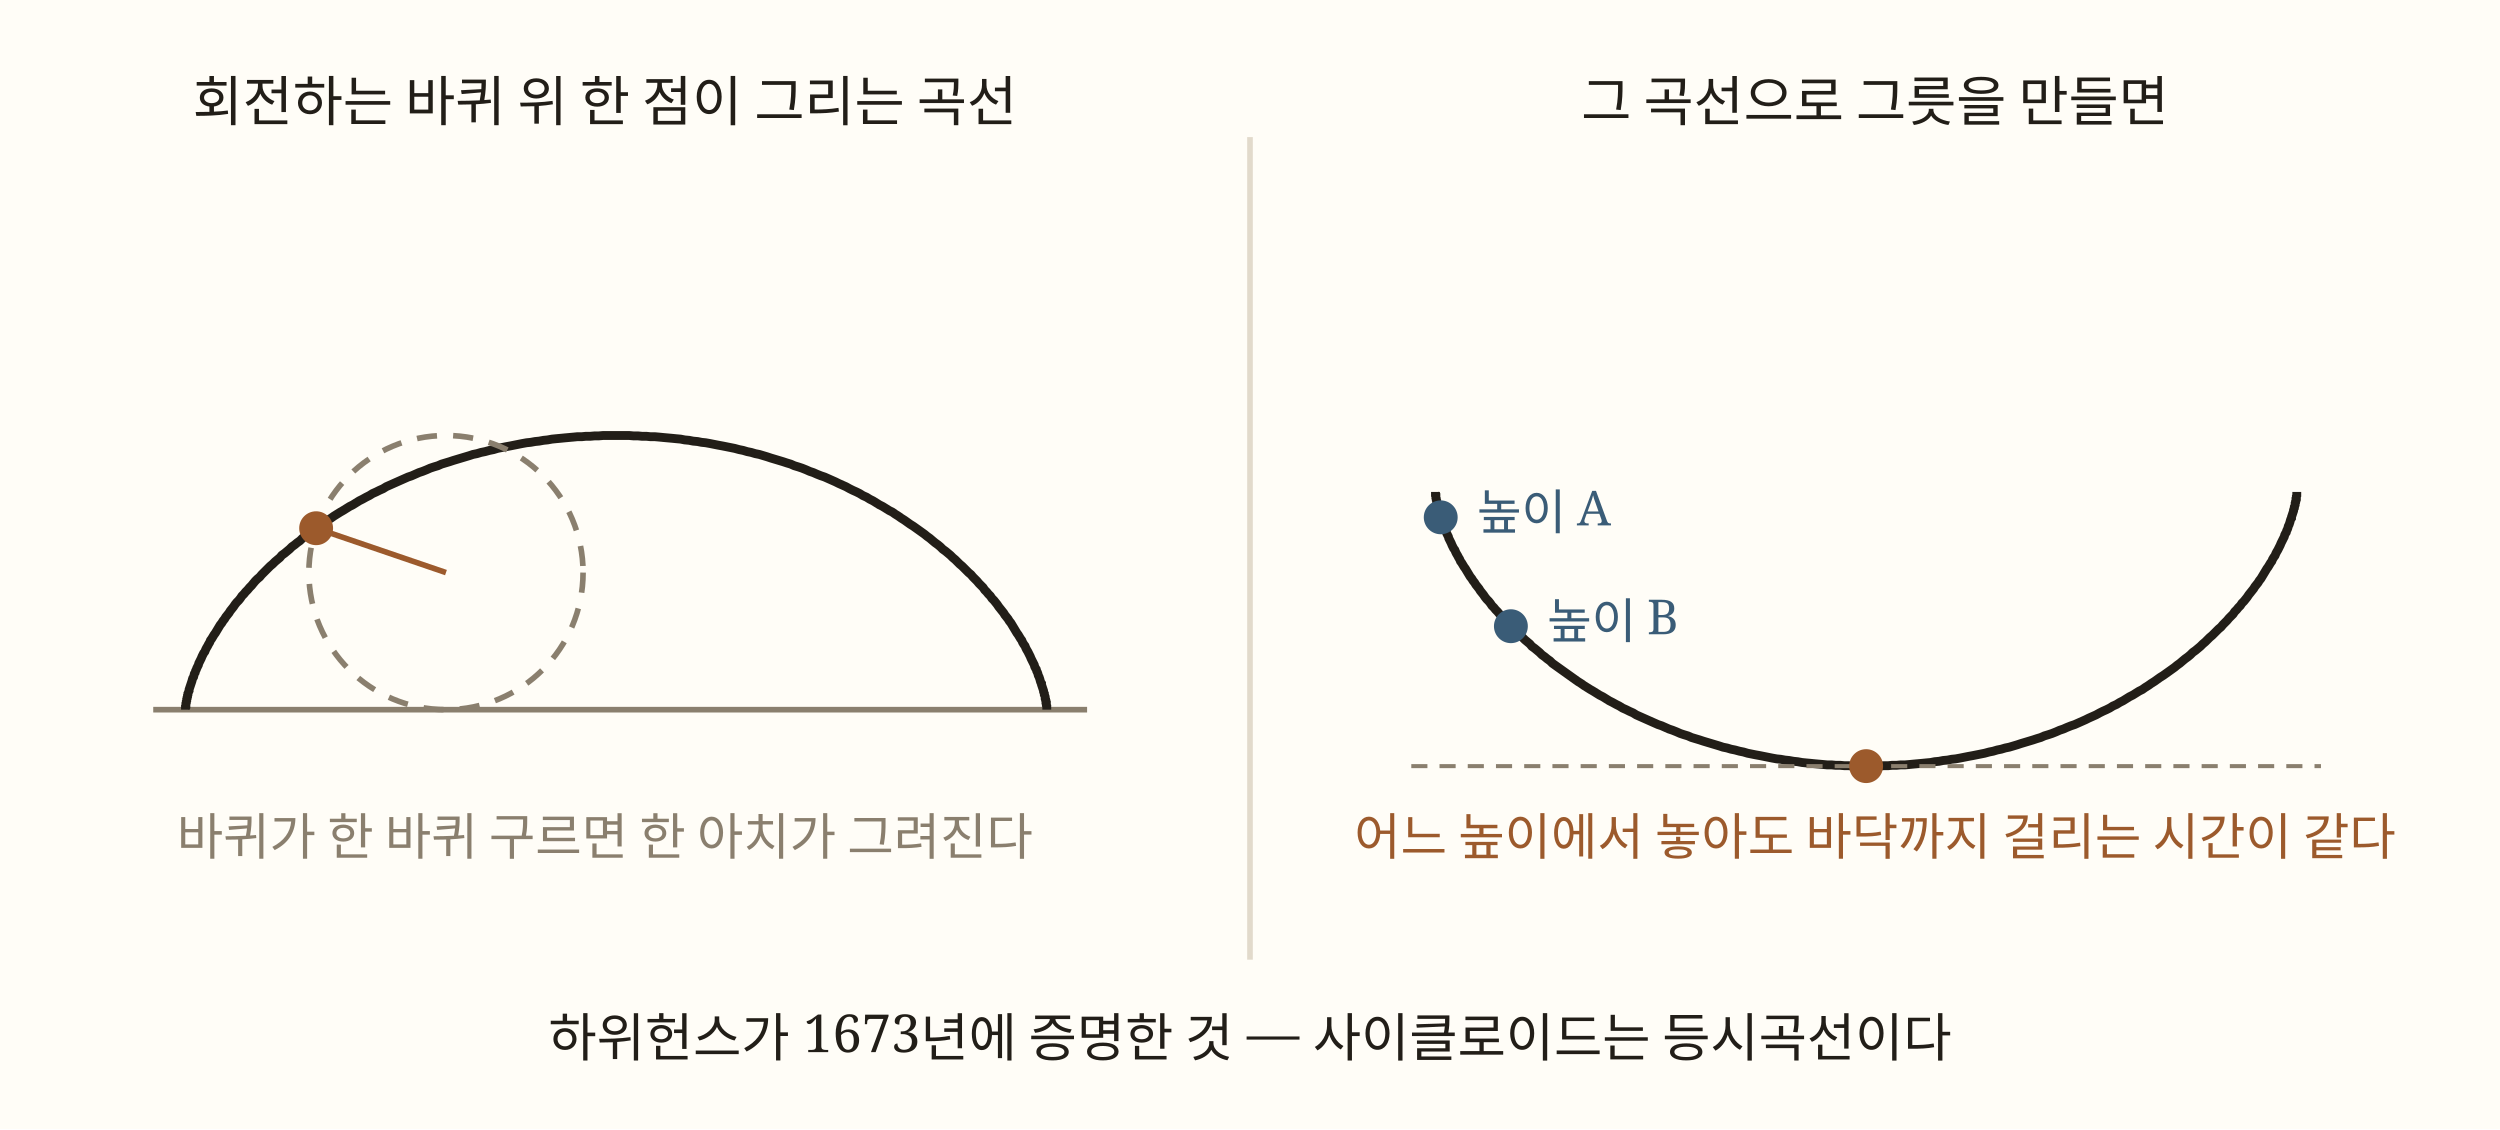
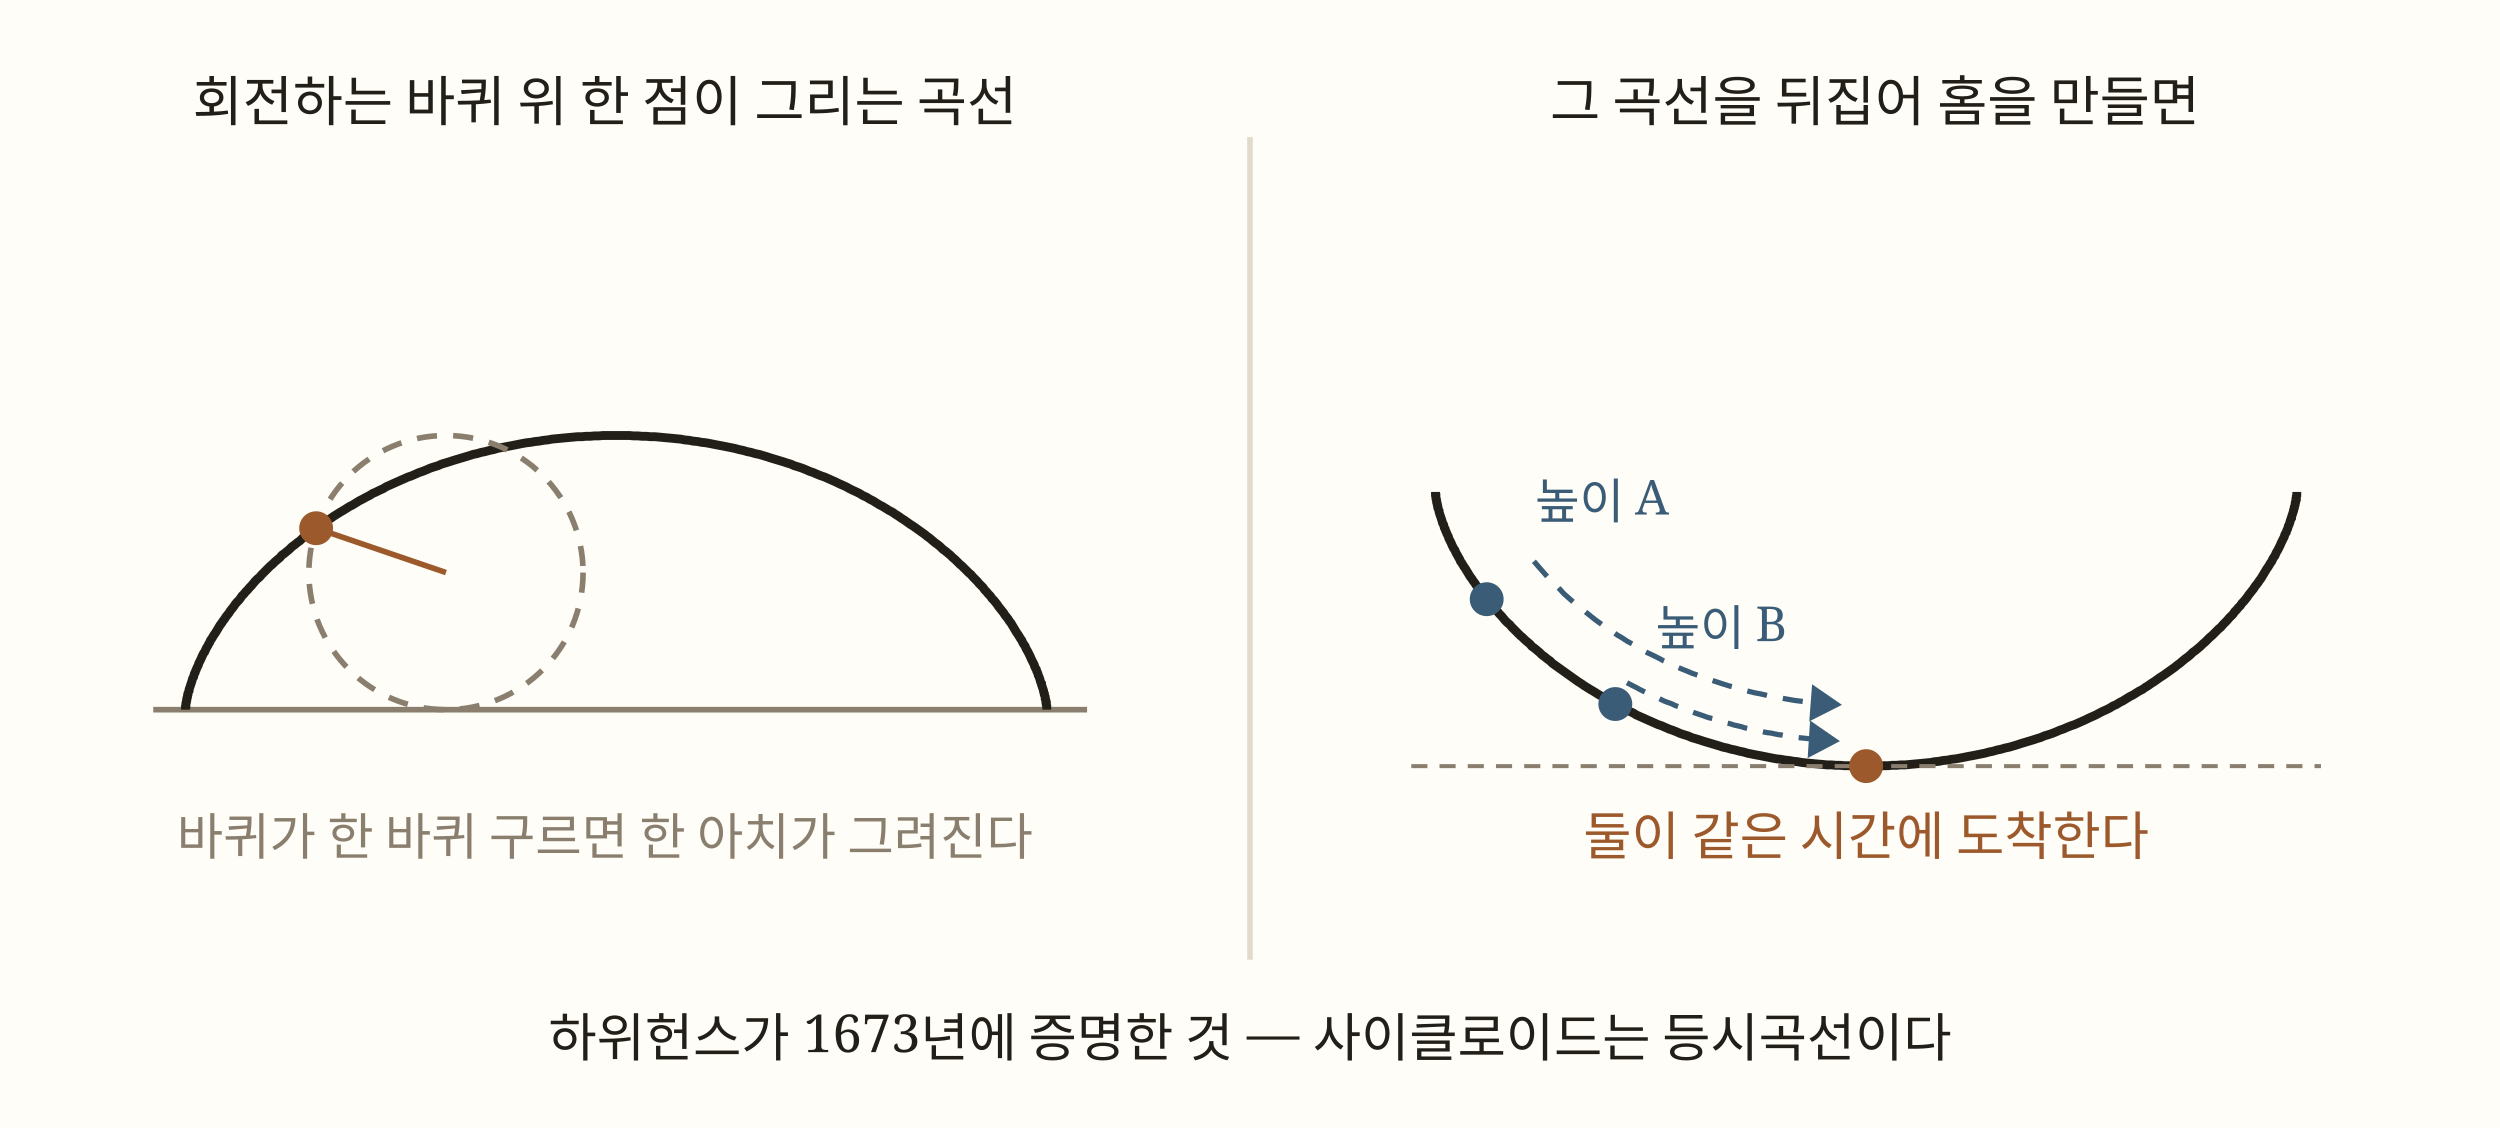
- <svg xmlns="http://www.w3.org/2000/svg" viewBox="0 0 620 280" role="img" aria-label="바퀴가 굴러 그리는 사이클로이드와, 어디서 놓아도 바닥까지 같은 시간이 걸리는 사이클로이드 그릇">
+ <svg xmlns="http://www.w3.org/2000/svg" viewBox="0 0 620 280" role="img" aria-label="바퀴가 굴러 그리는 사이클로이드와, 그 곡선을 뒤집은 홈에서 어느 높이에서 놓아도 바닥까지 같은 시간이 걸린다는 것">
  <rect width="620" height="280" fill="#FFFDF7" />
  <line x1="310" y1="34" x2="310" y2="238" stroke="#E2DACB" stroke-width="1.4" />
  <text x="150" y="30" font-family="EB Garamond, Georgia, serif" font-size="13.5" fill="#221E18" text-anchor="middle">회전하는 바퀴 위 한 점이 그리는 곡선</text>
  <line x1="38.0" y1="176.0" x2="269.6" y2="176.0" stroke="#8A7F6E" stroke-width="1.4" />
  <polyline points="46.0,176.0 46.0,176.0 46.0,176.0 46.0,176.0 46.0,175.9 46.0,175.9 46.0,175.8 46.0,175.8 46.0,175.7 46.0,175.7 46.0,175.6 46.0,175.5 46.0,175.4 46.0,175.3 46.1,175.2 46.1,175.1 46.1,174.9 46.1,174.8 46.1,174.6 46.1,174.5 46.2,174.3 46.2,174.2 46.2,174.0 46.3,173.8 46.3,173.6 46.3,173.4 46.4,173.2 46.4,173.0 46.5,172.8 46.5,172.5 46.6,172.3 46.6,172.0 46.7,171.8 46.8,171.5 46.9,171.3 46.9,171.0 47.0,170.7 47.1,170.4 47.2,170.1 47.3,169.8 47.4,169.5 47.5,169.2 47.6,168.9 47.7,168.5 47.8,168.2 48.0,167.9 48.1,167.5 48.2,167.1 48.4,166.8 48.5,166.4 48.7,166.0 48.8,165.7 49.0,165.3 49.2,164.9 49.3,164.5 49.5,164.1 49.7,163.7 49.9,163.3 50.1,162.8 50.3,162.4 50.5,162.0 50.8,161.6 51.0,161.1 51.2,160.7 51.5,160.2 51.7,159.8 52.0,159.3 52.2,158.8 52.5,158.4 52.8,157.9 53.1,157.4 53.4,157.0 53.7,156.5 54.0,156.0 54.3,155.5 54.6,155.0 55.0,154.5 55.3,154.0 55.7,153.5 56.0,153.0 56.4,152.5 56.8,152.0 57.1,151.5 57.5,151.0 57.9,150.5 58.3,149.9 58.7,149.4 59.2,148.9 59.6,148.4 60.0,147.8 60.5,147.3 60.9,146.8 61.4,146.3 61.9,145.7 62.4,145.2 62.8,144.7 63.3,144.1 63.8,143.6 64.4,143.1 64.9,142.5 65.4,142.0 65.9,141.5 66.5,140.9 67.0,140.4 67.6,139.9 68.2,139.3 68.8,138.8 69.4,138.3 69.9,137.7 70.6,137.2 71.2,136.7 71.8,136.2 72.4,135.6 73.1,135.1 73.7,134.6 74.4,134.1 75.0,133.5 75.7,133.0 76.4,132.5 77.1,132.0 77.8,131.5 78.5,131.0 79.2,130.5 79.9,130.0 80.6,129.5 81.3,129.0 82.1,128.5 82.8,128.0 83.6,127.5 84.4,127.0 85.1,126.6 85.9,126.1 86.7,125.6 87.5,125.2 88.3,124.7 89.1,124.2 89.9,123.8 90.8,123.3 91.6,122.9 92.4,122.4 93.3,122.0 94.1,121.6 95.0,121.2 95.8,120.7 96.7,120.3 97.6,119.9 98.5,119.5 99.4,119.1 100.3,118.7 101.2,118.3 102.1,118.0 103.0,117.6 103.9,117.2 104.8,116.9 105.8,116.5 106.7,116.1 107.6,115.8 108.6,115.5 109.5,115.1 110.5,114.8 111.5,114.5 112.4,114.2 113.4,113.9 114.4,113.6 115.4,113.3 116.4,113.0 117.3,112.7 118.3,112.5 119.3,112.2 120.3,112.0 121.4,111.7 122.4,111.5 123.4,111.2 124.4,111.0 125.4,110.8 126.5,110.6 127.5,110.4 128.5,110.2 129.5,110.0 130.6,109.8 131.6,109.7 132.7,109.5 133.7,109.4 134.8,109.2 135.8,109.1 136.9,108.9 137.9,108.8 139.0,108.7 140.0,108.6 141.1,108.5 142.2,108.4 143.2,108.3 144.3,108.3 145.3,108.2 146.4,108.2 147.5,108.1 148.5,108.1 149.6,108.0 150.7,108.0 151.7,108.0 152.8,108.0 153.9,108.0 155.0,108.0 156.0,108.0 157.1,108.1 158.2,108.1 159.2,108.2 160.3,108.2 161.3,108.3 162.4,108.3 163.5,108.4 164.5,108.5 165.6,108.6 166.7,108.7 167.7,108.8 168.8,108.9 169.8,109.1 170.9,109.2 171.9,109.4 173.0,109.5 174.0,109.7 175.0,109.8 176.1,110.0 177.1,110.2 178.1,110.4 179.2,110.6 180.2,110.8 181.2,111.0 182.2,111.2 183.3,111.5 184.3,111.7 185.3,112.0 186.3,112.2 187.3,112.5 188.3,112.7 189.3,113.0 190.3,113.3 191.2,113.6 192.2,113.9 193.2,114.2 194.2,114.5 195.1,114.8 196.1,115.1 197.0,115.5 198.0,115.8 198.9,116.1 199.9,116.5 200.8,116.9 201.7,117.2 202.6,117.6 203.6,118.0 204.5,118.3 205.4,118.7 206.3,119.1 207.2,119.5 208.0,119.9 208.9,120.3 209.8,120.7 210.7,121.2 211.5,121.6 212.4,122.0 213.2,122.4 214.0,122.9 214.9,123.3 215.7,123.8 216.5,124.2 217.3,124.7 218.1,125.2 218.9,125.6 219.7,126.1 220.5,126.6 221.3,127.0 222.0,127.5 222.8,128.0 223.5,128.5 224.3,129.0 225.0,129.5 225.7,130.0 226.5,130.5 227.2,131.0 227.9,131.5 228.6,132.0 229.3,132.5 229.9,133.0 230.6,133.5 231.3,134.1 231.9,134.6 232.6,135.1 233.2,135.6 233.8,136.2 234.5,136.7 235.1,137.2 235.7,137.7 236.3,138.3 236.9,138.8 237.4,139.3 238.0,139.9 238.6,140.4 239.1,140.9 239.7,141.5 240.2,142.0 240.8,142.5 241.3,143.1 241.8,143.6 242.3,144.1 242.8,144.7 243.3,145.2 243.8,145.7 244.2,146.3 244.7,146.8 245.1,147.3 245.6,147.8 246.0,148.4 246.5,148.9 246.9,149.4 247.3,149.9 247.7,150.5 248.1,151.0 248.5,151.5 248.9,152.0 249.2,152.5 249.6,153.0 250.0,153.5 250.3,154.0 250.7,154.5 251.0,155.0 251.3,155.5 251.6,156.0 251.9,156.5 252.2,157.0 252.5,157.4 252.8,157.9 253.1,158.4 253.4,158.8 253.6,159.3 253.9,159.8 254.2,160.2 254.4,160.7 254.6,161.1 254.9,161.6 255.1,162.0 255.3,162.4 255.5,162.8 255.7,163.3 255.9,163.7 256.1,164.1 256.3,164.5 256.5,164.9 256.6,165.3 256.8,165.7 257.0,166.0 257.1,166.4 257.3,166.8 257.4,167.1 257.5,167.5 257.7,167.9 257.8,168.2 257.9,168.5 258.0,168.9 258.1,169.2 258.3,169.5 258.3,169.8 258.4,170.1 258.5,170.4 258.6,170.7 258.7,171.0 258.8,171.3 258.8,171.5 258.9,171.8 259.0,172.0 259.0,172.3 259.1,172.5 259.2,172.8 259.2,173.0 259.2,173.2 259.3,173.4 259.3,173.6 259.4,173.8 259.4,174.0 259.4,174.2 259.5,174.3 259.5,174.5 259.5,174.6 259.5,174.8 259.5,174.9 259.6,175.1 259.6,175.2 259.6,175.3 259.6,175.4 259.6,175.5 259.6,175.6 259.6,175.7 259.6,175.7 259.6,175.8 259.6,175.8 259.6,175.9 259.6,175.9 259.6,176.0 259.6,176.0 259.6,176.0 259.6,176.0" fill="none" stroke="#221E18" stroke-width="2.2" />
  <circle cx="110.6" cy="142.0" r="34.0" fill="none" stroke="#8A7F6E" stroke-width="1.4" stroke-dasharray="5 4" />
  <line x1="110.6" y1="142.0" x2="78.4" y2="131.0" stroke="#9C5A2C" stroke-width="1.4" />
  <circle cx="78.4" cy="131.0" r="4.2" fill="#9C5A2C" />
  <text x="150" y="212" font-family="EB Garamond, Georgia, serif" font-size="12.5" fill="#8A7F6E" text-anchor="middle">바퀴가 한 바퀴 구르면 한 아치가 그려진다</text>
-   <text x="465" y="30" font-family="EB Garamond, Georgia, serif" font-size="13.5" fill="#221E18" text-anchor="middle">그 곡선으로 그릇을 만들면</text>
+   <text x="465" y="30" font-family="EB Garamond, Georgia, serif" font-size="13.5" fill="#221E18" text-anchor="middle">그 곡선을 뒤집어 홈을 만들면</text>
  <polyline points="356.0,122.0 356.0,122.0 356.0,122.0 356.0,122.0 356.0,122.1 356.0,122.1 356.0,122.2 356.0,122.2 356.0,122.3 356.0,122.3 356.0,122.4 356.0,122.5 356.0,122.6 356.0,122.7 356.1,122.8 356.1,122.9 356.1,123.1 356.1,123.2 356.1,123.4 356.1,123.5 356.2,123.7 356.2,123.8 356.2,124.0 356.3,124.2 356.3,124.4 356.3,124.6 356.4,124.8 356.4,125.0 356.5,125.2 356.5,125.5 356.6,125.7 356.6,126.0 356.7,126.2 356.8,126.5 356.9,126.7 356.9,127.0 357.0,127.3 357.1,127.6 357.2,127.9 357.3,128.2 357.4,128.5 357.5,128.8 357.6,129.1 357.7,129.5 357.8,129.8 358.0,130.1 358.1,130.5 358.2,130.9 358.4,131.2 358.5,131.6 358.7,132.0 358.8,132.3 359.0,132.7 359.2,133.1 359.3,133.5 359.5,133.9 359.7,134.3 359.9,134.7 360.1,135.2 360.3,135.6 360.5,136.0 360.8,136.4 361.0,136.9 361.2,137.3 361.5,137.8 361.7,138.2 362.0,138.7 362.2,139.2 362.5,139.6 362.8,140.1 363.1,140.6 363.4,141.0 363.7,141.5 364.0,142.0 364.3,142.5 364.6,143.0 365.0,143.5 365.3,144.0 365.7,144.5 366.0,145.0 366.4,145.5 366.8,146.0 367.1,146.5 367.5,147.0 367.9,147.5 368.3,148.1 368.7,148.6 369.2,149.1 369.6,149.6 370.0,150.2 370.5,150.7 370.9,151.2 371.4,151.7 371.9,152.3 372.4,152.8 372.8,153.3 373.3,153.9 373.8,154.4 374.4,154.9 374.9,155.5 375.4,156.0 375.9,156.5 376.5,157.1 377.0,157.6 377.6,158.1 378.2,158.7 378.8,159.2 379.4,159.7 379.9,160.3 380.6,160.8 381.2,161.3 381.8,161.8 382.4,162.4 383.1,162.9 383.7,163.4 384.4,163.9 385.0,164.5 385.7,165.0 386.4,165.5 387.1,166.0 387.8,166.5 388.5,167.0 389.2,167.5 389.9,168.0 390.6,168.5 391.3,169.0 392.1,169.5 392.8,170.0 393.6,170.5 394.4,171.0 395.1,171.4 395.9,171.9 396.7,172.4 397.5,172.8 398.3,173.3 399.1,173.8 399.9,174.2 400.8,174.7 401.6,175.1 402.4,175.6 403.3,176.0 404.1,176.4 405.0,176.8 405.8,177.3 406.7,177.7 407.6,178.1 408.5,178.5 409.4,178.9 410.3,179.3 411.2,179.7 412.1,180.0 413.0,180.4 413.9,180.8 414.8,181.1 415.8,181.5 416.7,181.9 417.6,182.2 418.6,182.5 419.5,182.9 420.5,183.2 421.5,183.5 422.4,183.8 423.4,184.1 424.4,184.4 425.4,184.7 426.4,185.0 427.3,185.3 428.3,185.5 429.3,185.8 430.3,186.0 431.4,186.3 432.4,186.5 433.4,186.8 434.4,187.0 435.4,187.2 436.5,187.4 437.5,187.6 438.5,187.8 439.5,188.0 440.6,188.2 441.6,188.3 442.7,188.5 443.7,188.6 444.8,188.8 445.8,188.9 446.9,189.1 447.9,189.2 449.0,189.3 450.0,189.4 451.1,189.5 452.2,189.6 453.2,189.7 454.3,189.7 455.3,189.8 456.4,189.8 457.5,189.9 458.5,189.9 459.6,190.0 460.7,190.0 461.7,190.0 462.8,190.0 463.9,190.0 465.0,190.0 466.0,190.0 467.1,189.9 468.2,189.9 469.2,189.8 470.3,189.8 471.3,189.7 472.4,189.7 473.5,189.6 474.5,189.5 475.6,189.4 476.7,189.3 477.7,189.2 478.8,189.1 479.8,188.9 480.9,188.8 481.9,188.6 483.0,188.5 484.0,188.3 485.0,188.2 486.1,188.0 487.1,187.8 488.1,187.6 489.2,187.4 490.2,187.2 491.2,187.0 492.2,186.8 493.3,186.5 494.3,186.3 495.3,186.0 496.3,185.8 497.3,185.5 498.3,185.3 499.3,185.0 500.3,184.7 501.2,184.4 502.2,184.1 503.2,183.8 504.2,183.5 505.1,183.2 506.1,182.9 507.0,182.5 508.0,182.2 508.9,181.9 509.9,181.5 510.8,181.1 511.7,180.8 512.6,180.4 513.6,180.0 514.5,179.7 515.4,179.3 516.3,178.9 517.2,178.5 518.0,178.1 518.9,177.7 519.8,177.3 520.7,176.8 521.5,176.4 522.4,176.0 523.2,175.6 524.0,175.1 524.9,174.7 525.7,174.2 526.5,173.8 527.3,173.3 528.1,172.8 528.9,172.4 529.7,171.9 530.5,171.4 531.3,171.0 532.0,170.5 532.8,170.0 533.5,169.5 534.3,169.0 535.0,168.5 535.7,168.0 536.5,167.5 537.2,167.0 537.9,166.5 538.6,166.0 539.3,165.5 539.9,165.0 540.6,164.5 541.3,163.9 541.9,163.4 542.6,162.9 543.2,162.4 543.8,161.8 544.5,161.3 545.1,160.8 545.7,160.3 546.3,159.7 546.9,159.2 547.4,158.7 548.0,158.1 548.6,157.6 549.1,157.1 549.7,156.5 550.2,156.0 550.8,155.5 551.3,154.9 551.8,154.4 552.3,153.9 552.8,153.3 553.3,152.8 553.8,152.3 554.2,151.7 554.7,151.2 555.1,150.7 555.6,150.2 556.0,149.6 556.5,149.1 556.9,148.6 557.3,148.1 557.7,147.5 558.1,147.0 558.5,146.5 558.9,146.0 559.2,145.5 559.6,145.0 560.0,144.5 560.3,144.0 560.7,143.5 561.0,143.0 561.3,142.5 561.6,142.0 561.9,141.5 562.2,141.0 562.5,140.6 562.8,140.1 563.1,139.6 563.4,139.2 563.6,138.7 563.9,138.2 564.2,137.8 564.4,137.3 564.6,136.9 564.9,136.4 565.1,136.0 565.3,135.6 565.5,135.2 565.7,134.7 565.9,134.3 566.1,133.9 566.3,133.5 566.5,133.1 566.6,132.7 566.8,132.3 567.0,132.0 567.1,131.6 567.3,131.2 567.4,130.9 567.5,130.5 567.7,130.1 567.8,129.8 567.9,129.5 568.0,129.1 568.1,128.8 568.3,128.5 568.3,128.2 568.4,127.9 568.5,127.6 568.6,127.3 568.7,127.0 568.8,126.7 568.8,126.5 568.9,126.2 569.0,126.0 569.0,125.7 569.1,125.5 569.2,125.2 569.2,125.0 569.2,124.8 569.3,124.6 569.3,124.4 569.4,124.2 569.4,124.0 569.4,123.8 569.5,123.7 569.5,123.5 569.5,123.4 569.5,123.2 569.5,123.1 569.6,122.9 569.6,122.8 569.6,122.7 569.6,122.6 569.6,122.5 569.6,122.4 569.6,122.3 569.6,122.3 569.6,122.2 569.6,122.2 569.6,122.1 569.6,122.1 569.6,122.0 569.6,122.0 569.6,122.0 569.6,122.0" fill="none" stroke="#221E18" stroke-width="2.2" />
  <line x1="350.0" y1="190.0" x2="575.6" y2="190.0" stroke="#8A7F6E" stroke-width="1" stroke-dasharray="4 3" />
-   <circle cx="357.3" cy="128.3" r="4.2" fill="#3A5C77" />
-   <circle cx="374.7" cy="155.3" r="4.2" fill="#3A5C77" />
+   <polyline points="380.4,139.2 381.1,140.0 381.7,140.7 382.4,141.5 383.1,142.3 383.8,143.1 384.6,143.9 385.3,144.7 386.2,145.5 387.0,146.3 387.8,147.2 388.7,148.0 389.6,148.8 390.5,149.6 391.5,150.4 392.5,151.2 393.5,152.0 394.5,152.8 395.5,153.6 396.6,154.4 397.7,155.2 398.8,156.0 400.0,156.7 401.1,157.5 402.3,158.2 403.5,159.0 404.8,159.7 406.0,160.4 407.3,161.2 408.6,161.9 409.9,162.5 411.3,163.2 412.6,163.9 414.0,164.5 415.4,165.2 416.8,165.8 418.3,166.4 419.7,167.0 421.2,167.5 422.7,168.1 424.2,168.6 425.7,169.1 427.2,169.6 428.8,170.1 430.4,170.5 431.9,171.0 433.5,171.4 435.1,171.8 436.7,172.1 438.4,172.5 440.0,172.8 441.6,173.1 443.3,173.4 445.0,173.7 446.6,173.9 448.3,174.1 450.0,174.3 451.7,174.5" fill="none" stroke="#3A5C77" stroke-width="1.3" stroke-dasharray="5 4" />
+   <polygon points="456.8,174.8 448.7,178.9 449.4,169.7" fill="#3A5C77" />
+   <polyline points="403.5,169.3 404.2,169.7 405.0,170.1 405.8,170.5 406.5,170.9 407.3,171.3 408.1,171.7 408.8,172.0 409.6,172.4 410.4,172.8 411.2,173.1 412.0,173.5 412.8,173.9 413.6,174.2 414.5,174.5 415.3,174.9 416.1,175.2 417.0,175.5 417.8,175.9 418.6,176.2 419.5,176.5 420.3,176.8 421.2,177.1 422.1,177.4 422.9,177.7 423.8,178.0 424.7,178.2 425.6,178.5 426.4,178.8 427.3,179.0 428.2,179.3 429.1,179.5 430.0,179.8 430.9,180.0 431.8,180.2 432.7,180.5 433.7,180.7 434.6,180.9 435.5,181.1 436.4,181.3 437.3,181.5 438.3,181.7 439.2,181.8 440.1,182.0 441.1,182.2 442.0,182.3 443.0,182.5 443.9,182.6 444.8,182.7 445.8,182.9 446.7,183.0 447.7,183.1 448.6,183.2 449.6,183.3 450.6,183.4 451.5,183.5 452.5,183.6 453.4,183.7" fill="none" stroke="#3A5C77" stroke-width="1.3" stroke-dasharray="5 4" />
+   <polygon points="456.3,183.8 448.3,188.0 448.9,178.7" fill="#3A5C77" />
+   <circle cx="368.7" cy="148.6" r="4.2" fill="#3A5C77" />
+   <circle cx="400.6" cy="174.6" r="4.2" fill="#3A5C77" />
  <circle cx="462.8" cy="190.0" r="4.2" fill="#9C5A2C" />
-   <text x="366.3" y="131.3" font-family="EB Garamond, Georgia, serif" font-size="12" fill="#3A5C77">높이 A</text>
-   <text x="383.7" y="158.3" font-family="EB Garamond, Georgia, serif" font-size="12" fill="#3A5C77">높이 B</text>
-   <text x="465" y="212" font-family="EB Garamond, Georgia, serif" font-size="12.5" fill="#9C5A2C" text-anchor="middle">어느 높이에서 놓아도 바닥까지 걸리는 시간이 같다</text>
+   <text x="380.7" y="128.6" font-family="EB Garamond, Georgia, serif" font-size="12" fill="#3A5C77">높이 A</text>
+   <text x="410.6" y="160.0" font-family="EB Garamond, Georgia, serif" font-size="12" fill="#3A5C77">높이 B</text>
+   <text x="462.8" y="212" font-family="EB Garamond, Georgia, serif" font-size="13" fill="#9C5A2C" text-anchor="middle">둘이 같은 시간에 도착한다</text>
  <text x="310" y="262" font-family="EB Garamond, Georgia, serif" font-size="13" fill="#221E18" text-anchor="middle">하위헌스가 1673년에 증명한 것 — 사이클로이드는 등시곡선이다</text>
</svg>
